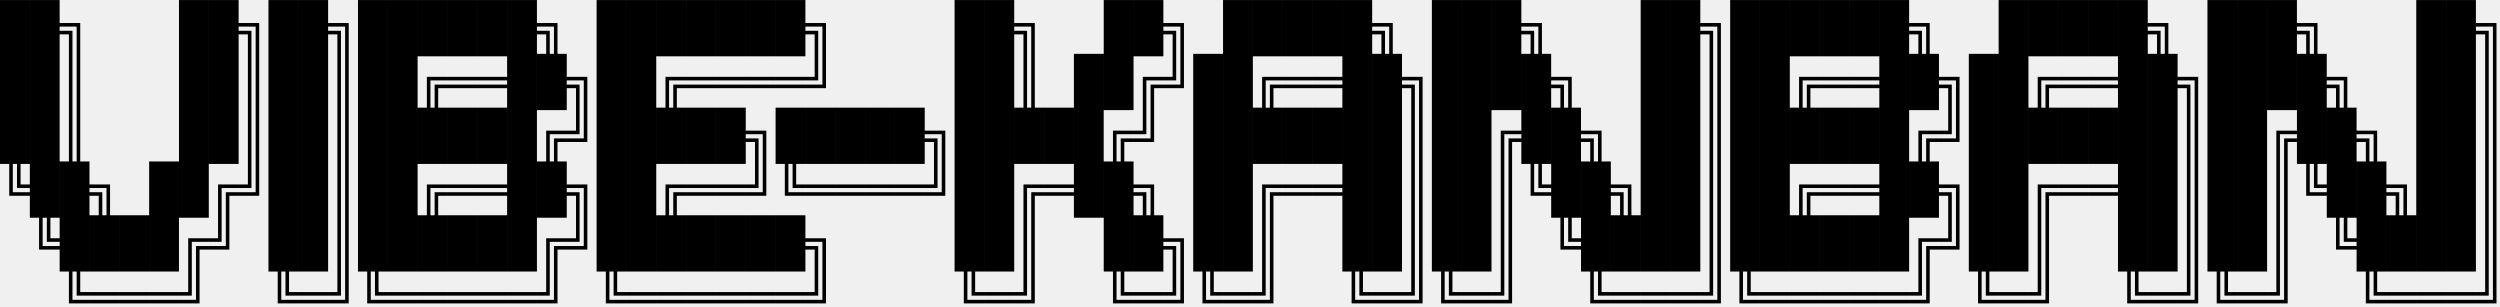
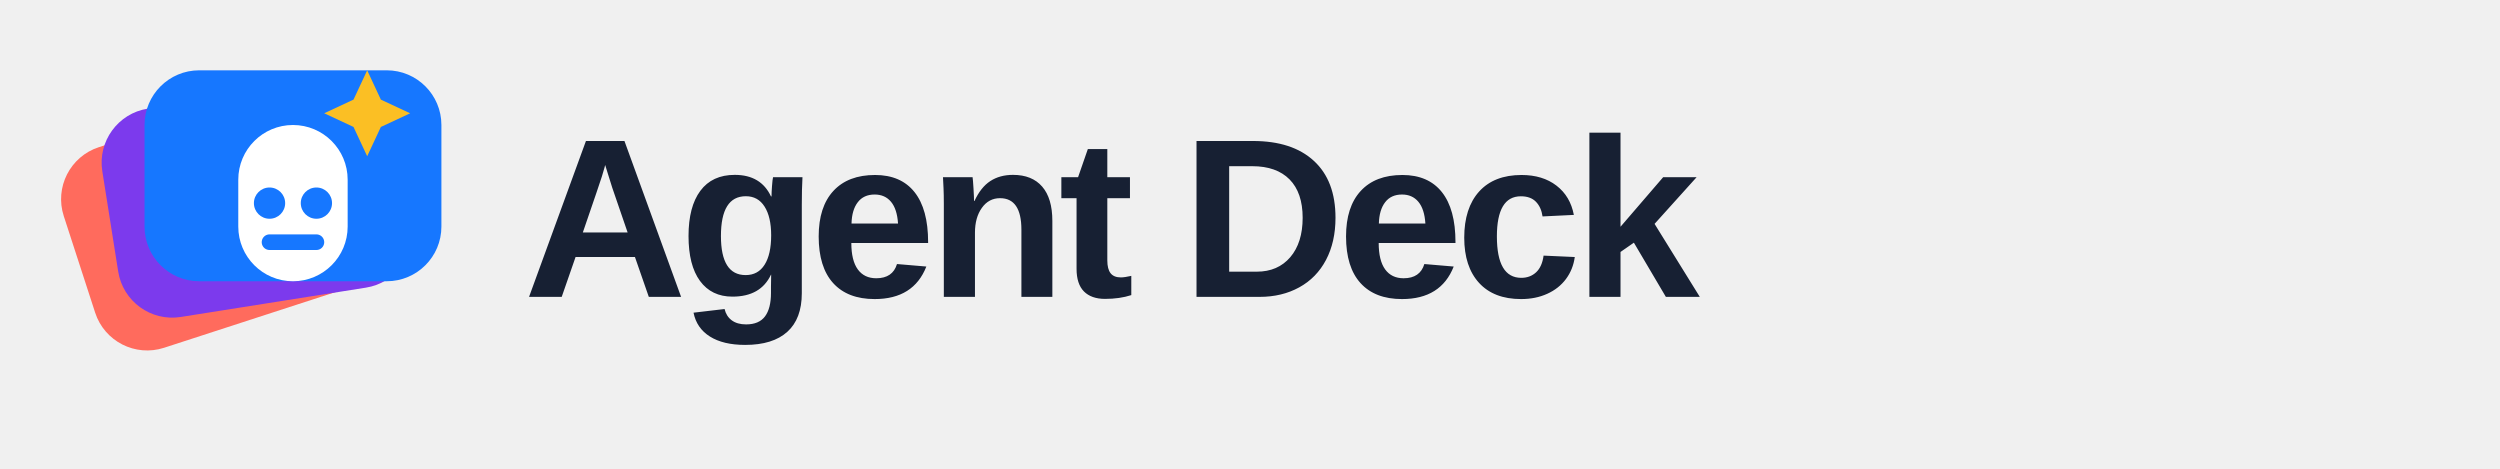
- <svg xmlns="http://www.w3.org/2000/svg" width="604" height="74" viewBox="0 0 604 74" fill="none">
-   <path d="M0 13.604V0.01H7.201V13.604H0ZM7.207 13.604V0.01H14.408V13.604H7.207ZM18.521 13.604V6.426H14.414V5.564H19.383V13.604H18.521ZM16.646 8.301H14.414V7.439H17.508V13.604H16.646V8.301ZM43.242 13.604V0.01H50.443V13.604H43.242ZM50.449 13.604V0.01H57.65V13.604H50.449ZM61.764 13.604V6.426H57.656V5.564H62.625V13.604H61.764ZM59.889 8.301H57.656V7.439H60.75V13.604H59.889V8.301ZM64.863 13.604V0.01H72.064V13.604H64.863ZM72.07 13.604V0.01H79.272V13.604H72.07ZM83.385 13.604V6.426H79.277V5.564H84.246V13.604H83.385ZM81.51 8.301H79.277V7.439H82.371V13.604H81.51V8.301ZM86.484 13.604V0.01H93.686V13.604H86.484ZM93.691 13.604V0.01H100.893V13.604H93.691ZM100.898 13.604V0.01H108.1V13.604H100.898ZM108.105 13.604V0.01H115.307V13.604H108.105ZM115.312 13.604V0.01H122.514V13.604H115.312ZM122.52 13.604V0.01H129.721V13.604H122.52ZM133.834 13.604V6.426H129.727V5.564H134.695V13.604H133.834ZM131.959 8.301H129.727V7.439H132.82V13.604H131.959V8.301ZM144.141 13.604V0.01H151.342V13.604H144.141ZM151.348 13.604V0.01H158.549V13.604H151.348ZM158.555 13.604V0.01H165.756V13.604H158.555ZM165.762 13.604V0.01H172.963V13.604H165.762ZM172.969 13.604V0.01H180.17V13.604H172.969ZM180.176 13.604V0.01H187.377V13.604H180.176ZM187.383 13.604V0.01H194.584V13.604H187.383ZM198.697 13.604V6.426H194.59V5.564H199.559V13.604H198.697ZM196.822 8.301H194.59V7.439H197.684V13.604H196.822V8.301ZM230.625 13.604V0.01H237.826V13.604H230.625ZM237.832 13.604V0.01H245.033V13.604H237.832ZM249.146 13.604V6.426H245.039V5.564H250.008V13.604H249.146ZM247.271 8.301H245.039V7.439H248.133V13.604H247.271V8.301ZM266.66 13.604V0.01H273.861V13.604H266.66ZM273.867 13.604V0.01H281.068V13.604H273.867ZM285.182 13.604V6.426H281.074V5.564H286.043V13.604H285.182ZM283.307 8.301H281.074V7.439H284.168V13.604H283.307V8.301ZM295.488 13.604V0.01H302.689V13.604H295.488ZM302.695 13.604V0.01H309.896V13.604H302.695ZM309.902 13.604V0.01H317.104V13.604H309.902ZM317.109 13.604V0.01H324.311V13.604H317.109ZM324.316 13.604V0.01H331.518V13.604H324.316ZM335.631 13.604V6.426H331.523V5.564H336.492V13.604H335.631ZM333.756 8.301H331.523V7.439H334.617V13.604H333.756V8.301ZM345.938 13.604V0.01H353.139V13.604H345.938ZM353.145 13.604V0.01H360.346V13.604H353.145ZM360.352 13.604V0.01H367.553V13.604H360.352ZM371.666 13.604V6.426H367.559V5.564H372.527V13.604H371.666ZM369.791 8.301H367.559V7.439H370.652V13.604H369.791V8.301ZM396.387 13.604V0.01H403.588V13.604H396.387ZM403.594 13.604V0.01H410.795V13.604H403.594ZM414.908 13.604V6.426H410.801V5.564H415.77V13.604H414.908ZM413.033 8.301H410.801V7.439H413.895V13.604H413.033V8.301ZM418.008 13.604V0.01H425.209V13.604H418.008ZM425.215 13.604V0.01H432.416V13.604H425.215ZM432.422 13.604V0.01H439.623V13.604H432.422ZM439.629 13.604V0.01H446.83V13.604H439.629ZM446.836 13.604V0.01H454.037V13.604H446.836ZM454.043 13.604V0.01H461.244V13.604H454.043ZM465.357 13.604V6.426H461.25V5.564H466.219V13.604H465.357ZM463.482 8.301H461.25V7.439H464.344V13.604H463.482V8.301ZM482.871 13.604V0.01H490.072V13.604H482.871ZM490.078 13.604V0.01H497.279V13.604H490.078ZM497.285 13.604V0.01H504.486V13.604H497.285ZM504.492 13.604V0.01H511.693V13.604H504.492ZM511.699 13.604V0.01H518.9V13.604H511.699ZM523.014 13.604V6.426H518.906V5.564H523.875V13.604H523.014ZM521.139 8.301H518.906V7.439H522V13.604H521.139V8.301ZM533.32 13.604V0.01H540.521V13.604H533.32ZM540.527 13.604V0.01H547.729V13.604H540.527ZM547.734 13.604V0.01H554.936V13.604H547.734ZM559.049 13.604V6.426H554.941V5.564H559.91V13.604H559.049ZM557.174 8.301H554.941V7.439H558.035V13.604H557.174V8.301ZM583.77 13.604V0.01H590.971V13.604H583.77ZM590.977 13.604V0.01H598.178V13.604H590.977ZM602.291 13.604V6.426H598.184V5.564H603.152V13.604H602.291ZM600.416 8.301H598.184V7.439H601.277V13.604H600.416V8.301ZM0 26.604V13.01H7.201V26.604H0ZM7.207 26.604V13.01H14.408V26.604H7.207ZM18.521 26.604V13.01H19.383V26.604H18.521ZM16.646 26.604V13.01H17.508V26.604H16.646ZM43.242 26.604V13.01H50.443V26.604H43.242ZM50.449 26.604V13.01H57.65V26.604H50.449ZM61.764 26.604V13.01H62.625V26.604H61.764ZM59.889 26.604V13.01H60.75V26.604H59.889ZM64.863 26.604V13.01H72.064V26.604H64.863ZM72.07 26.604V13.01H79.272V26.604H72.07ZM83.385 26.604V13.01H84.246V26.604H83.385ZM81.51 26.604V13.01H82.371V26.604H81.51ZM86.484 26.604V13.01H93.686V26.604H86.484ZM93.691 26.604V13.01H100.893V26.604H93.691ZM103.992 26.604H103.131V18.564H108.1V19.426H103.992V26.604ZM105.867 21.301V26.604H105.006V20.439H108.1V21.301H105.867ZM115.307 19.426H108.105V18.564H115.307V19.426ZM115.307 21.301H108.105V20.439H115.307V21.301ZM122.514 19.426H115.312V18.564H122.514V19.426ZM122.514 21.301H115.312V20.439H122.514V21.301ZM122.52 26.604V13.01H129.721V26.604H122.52ZM129.727 26.604V13.01H136.928V26.604H129.727ZM141.041 26.604V19.426H136.934V18.564H141.902V26.604H141.041ZM139.166 21.301H136.934V20.439H140.027V26.604H139.166V21.301ZM144.141 26.604V13.01H151.342V26.604H144.141ZM151.348 26.604V13.01H158.549V26.604H151.348ZM161.648 26.604H160.787V18.564H165.756V19.426H161.648V26.604ZM163.523 21.301V26.604H162.662V20.439H165.756V21.301H163.523ZM172.963 19.426H165.762V18.564H172.963V19.426ZM172.963 21.301H165.762V20.439H172.963V21.301ZM180.17 19.426H172.969V18.564H180.17V19.426ZM180.17 21.301H172.969V20.439H180.17V21.301ZM187.377 19.426H180.176V18.564H187.377V19.426ZM187.377 21.301H180.176V20.439H187.377V21.301ZM194.584 19.426H187.383V18.564H194.584V19.426ZM194.584 21.301H187.383V20.439H194.584V21.301ZM198.697 13.01H199.559V21.301H194.59V20.439H198.697V13.01ZM196.822 18.564V13.01H197.684V19.426H194.59V18.564H196.822ZM230.625 26.604V13.01H237.826V26.604H230.625ZM237.832 26.604V13.01H245.033V26.604H237.832ZM249.146 26.604V13.01H250.008V26.604H249.146ZM247.271 26.604V13.01H248.133V26.604H247.271ZM259.453 26.604V13.01H266.654V26.604H259.453ZM266.66 26.604V13.01H273.861V26.604H266.66ZM276.961 26.604H276.1V18.564H281.068V19.426H276.961V26.604ZM278.836 21.301V26.604H277.975V20.439H281.068V21.301H278.836ZM285.182 13.01H286.043V21.301H281.074V20.439H285.182V13.01ZM283.307 18.564V13.01H284.168V19.426H281.074V18.564H283.307ZM288.281 26.604V13.01H295.482V26.604H288.281ZM295.488 26.604V13.01H302.689V26.604H295.488ZM305.789 26.604H304.928V18.564H309.896V19.426H305.789V26.604ZM307.664 21.301V26.604H306.803V20.439H309.896V21.301H307.664ZM317.104 19.426H309.902V18.564H317.104V19.426ZM317.104 21.301H309.902V20.439H317.104V21.301ZM324.311 19.426H317.109V18.564H324.311V19.426ZM324.311 21.301H317.109V20.439H324.311V21.301ZM324.316 26.604V13.01H331.518V26.604H324.316ZM331.523 26.604V13.01H338.725V26.604H331.523ZM342.838 26.604V19.426H338.73V18.564H343.699V26.604H342.838ZM340.963 21.301H338.73V20.439H341.824V26.604H340.963V21.301ZM345.938 26.604V13.01H353.139V26.604H345.938ZM353.145 26.604V13.01H360.346V26.604H353.145ZM360.352 26.604V13.01H367.553V26.604H360.352ZM367.559 26.604V13.01H374.76V26.604H367.559ZM378.873 26.604V19.426H374.766V18.564H379.734V26.604H378.873ZM376.998 21.301H374.766V20.439H377.859V26.604H376.998V21.301ZM396.387 26.604V13.01H403.588V26.604H396.387ZM403.594 26.604V13.01H410.795V26.604H403.594ZM414.908 26.604V13.01H415.77V26.604H414.908ZM413.033 26.604V13.01H413.895V26.604H413.033ZM418.008 26.604V13.01H425.209V26.604H418.008ZM425.215 26.604V13.01H432.416V26.604H425.215ZM435.516 26.604H434.654V18.564H439.623V19.426H435.516V26.604ZM437.391 21.301V26.604H436.529V20.439H439.623V21.301H437.391ZM446.83 19.426H439.629V18.564H446.83V19.426ZM446.83 21.301H439.629V20.439H446.83V21.301ZM454.037 19.426H446.836V18.564H454.037V19.426ZM454.037 21.301H446.836V20.439H454.037V21.301ZM454.043 26.604V13.01H461.244V26.604H454.043ZM461.25 26.604V13.01H468.451V26.604H461.25ZM472.564 26.604V19.426H468.457V18.564H473.426V26.604H472.564ZM470.689 21.301H468.457V20.439H471.551V26.604H470.689V21.301ZM475.664 26.604V13.01H482.865V26.604H475.664ZM482.871 26.604V13.01H490.072V26.604H482.871ZM493.172 26.604H492.311V18.564H497.279V19.426H493.172V26.604ZM495.047 21.301V26.604H494.186V20.439H497.279V21.301H495.047ZM504.486 19.426H497.285V18.564H504.486V19.426ZM504.486 21.301H497.285V20.439H504.486V21.301ZM511.693 19.426H504.492V18.564H511.693V19.426ZM511.693 21.301H504.492V20.439H511.693V21.301ZM511.699 26.604V13.01H518.9V26.604H511.699ZM518.906 26.604V13.01H526.107V26.604H518.906ZM530.221 26.604V19.426H526.113V18.564H531.082V26.604H530.221ZM528.346 21.301H526.113V20.439H529.207V26.604H528.346V21.301ZM533.32 26.604V13.01H540.521V26.604H533.32ZM540.527 26.604V13.01H547.729V26.604H540.527ZM547.734 26.604V13.01H554.936V26.604H547.734ZM554.941 26.604V13.01H562.143V26.604H554.941ZM566.256 26.604V19.426H562.148V18.564H567.117V26.604H566.256ZM564.381 21.301H562.148V20.439H565.242V26.604H564.381V21.301ZM583.77 26.604V13.01H590.971V26.604H583.77ZM590.977 26.604V13.01H598.178V26.604H590.977ZM602.291 26.604V13.01H603.152V26.604H602.291ZM600.416 26.604V13.01H601.277V26.604H600.416ZM0 39.603V26.01H7.201V39.603H0ZM7.207 39.603V26.01H14.408V39.603H7.207ZM18.521 39.603V26.01H19.383V39.603H18.521ZM16.646 39.603V26.01H17.508V39.603H16.646ZM43.242 39.603V26.01H50.443V39.603H43.242ZM50.449 39.603V26.01H57.65V39.603H50.449ZM61.764 39.603V26.01H62.625V39.603H61.764ZM59.889 39.603V26.01H60.75V39.603H59.889ZM64.863 39.603V26.01H72.064V39.603H64.863ZM72.07 39.603V26.01H79.272V39.603H72.07ZM83.385 39.603V26.01H84.246V39.603H83.385ZM81.51 39.603V26.01H82.371V39.603H81.51ZM86.484 39.603V26.01H93.686V39.603H86.484ZM93.691 39.603V26.01H100.893V39.603H93.691ZM100.898 39.603V26.01H108.1V39.603H100.898ZM108.105 39.603V26.01H115.307V39.603H108.105ZM115.312 39.603V26.01H122.514V39.603H115.312ZM122.52 39.603V26.01H129.721V39.603H122.52ZM132.82 39.603H131.959V31.564H136.928V32.426H132.82V39.603ZM134.695 34.301V39.603H133.834V33.44H136.928V34.301H134.695ZM141.041 26.01H141.902V34.301H136.934V33.44H141.041V26.01ZM139.166 31.564V26.01H140.027V32.426H136.934V31.564H139.166ZM144.141 39.603V26.01H151.342V39.603H144.141ZM151.348 39.603V26.01H158.549V39.603H151.348ZM158.555 39.603V26.01H165.756V39.603H158.555ZM165.762 39.603V26.01H172.963V39.603H165.762ZM172.969 39.603V26.01H180.17V39.603H172.969ZM184.283 39.603V32.426H180.176V31.564H185.145V39.603H184.283ZM182.408 34.301H180.176V33.44H183.27V39.603H182.408V34.301ZM187.383 39.603V26.01H194.584V39.603H187.383ZM194.59 39.603V26.01H201.791V39.603H194.59ZM201.797 39.603V26.01H208.998V39.603H201.797ZM209.004 39.603V26.01H216.205V39.603H209.004ZM216.211 39.603V26.01H223.412V39.603H216.211ZM227.525 39.603V32.426H223.418V31.564H228.387V39.603H227.525ZM225.65 34.301H223.418V33.44H226.512V39.603H225.65V34.301ZM230.625 39.603V26.01H237.826V39.603H230.625ZM237.832 39.603V26.01H245.033V39.603H237.832ZM245.039 39.603V26.01H252.24V39.603H245.039ZM252.246 39.603V26.01H259.447V39.603H252.246ZM259.453 39.603V26.01H266.654V39.603H259.453ZM269.754 39.603H268.893V31.564H273.861V32.426H269.754V39.603ZM271.629 34.301V39.603H270.768V33.44H273.861V34.301H271.629ZM277.975 26.01H278.836V34.301H273.867V33.44H277.975V26.01ZM276.1 31.564V26.01H276.961V32.426H273.867V31.564H276.1ZM288.281 39.603V26.01H295.482V39.603H288.281ZM295.488 39.603V26.01H302.689V39.603H295.488ZM302.695 39.603V26.01H309.896V39.603H302.695ZM309.902 39.603V26.01H317.104V39.603H309.902ZM317.109 39.603V26.01H324.311V39.603H317.109ZM324.316 39.603V26.01H331.518V39.603H324.316ZM331.523 39.603V26.01H338.725V39.603H331.523ZM342.838 39.603V26.01H343.699V39.603H342.838ZM340.963 39.603V26.01H341.824V39.603H340.963ZM345.938 39.603V26.01H353.139V39.603H345.938ZM353.145 39.603V26.01H360.346V39.603H353.145ZM363.445 39.603H362.584V31.564H367.553V32.426H363.445V39.603ZM365.32 34.301V39.603H364.459V33.44H367.553V34.301H365.32ZM367.559 39.603V26.01H374.76V39.603H367.559ZM374.766 39.603V26.01H381.967V39.603H374.766ZM386.08 39.603V32.426H381.973V31.564H386.941V39.603H386.08ZM384.205 34.301H381.973V33.44H385.066V39.603H384.205V34.301ZM396.387 39.603V26.01H403.588V39.603H396.387ZM403.594 39.603V26.01H410.795V39.603H403.594ZM414.908 39.603V26.01H415.77V39.603H414.908ZM413.033 39.603V26.01H413.895V39.603H413.033ZM418.008 39.603V26.01H425.209V39.603H418.008ZM425.215 39.603V26.01H432.416V39.603H425.215ZM432.422 39.603V26.01H439.623V39.603H432.422ZM439.629 39.603V26.01H446.83V39.603H439.629ZM446.836 39.603V26.01H454.037V39.603H446.836ZM454.043 39.603V26.01H461.244V39.603H454.043ZM464.344 39.603H463.482V31.564H468.451V32.426H464.344V39.603ZM466.219 34.301V39.603H465.357V33.44H468.451V34.301H466.219ZM472.564 26.01H473.426V34.301H468.457V33.44H472.564V26.01ZM470.689 31.564V26.01H471.551V32.426H468.457V31.564H470.689ZM475.664 39.603V26.01H482.865V39.603H475.664ZM482.871 39.603V26.01H490.072V39.603H482.871ZM490.078 39.603V26.01H497.279V39.603H490.078ZM497.285 39.603V26.01H504.486V39.603H497.285ZM504.492 39.603V26.01H511.693V39.603H504.492ZM511.699 39.603V26.01H518.9V39.603H511.699ZM518.906 39.603V26.01H526.107V39.603H518.906ZM530.221 39.603V26.01H531.082V39.603H530.221ZM528.346 39.603V26.01H529.207V39.603H528.346ZM533.32 39.603V26.01H540.521V39.603H533.32ZM540.527 39.603V26.01H547.729V39.603H540.527ZM550.828 39.603H549.967V31.564H554.936V32.426H550.828V39.603ZM552.703 34.301V39.603H551.842V33.44H554.936V34.301H552.703ZM554.941 39.603V26.01H562.143V39.603H554.941ZM562.148 39.603V26.01H569.35V39.603H562.148ZM573.463 39.603V32.426H569.355V31.564H574.324V39.603H573.463ZM571.588 34.301H569.355V33.44H572.449V39.603H571.588V34.301ZM583.77 39.603V26.01H590.971V39.603H583.77ZM590.977 39.603V26.01H598.178V39.603H590.977ZM602.291 39.603V26.01H603.152V39.603H602.291ZM600.416 39.603V26.01H601.277V39.603H600.416ZM3.094 39.01V46.44H7.201V47.301H2.232V39.01H3.094ZM4.969 44.565H7.201V45.426H4.107V39.01H4.969V44.565ZM7.207 52.603V39.01H14.408V52.603H7.207ZM14.414 52.603V39.01H21.615V52.603H14.414ZM25.729 52.603V45.426H21.621V44.565H26.59V52.603H25.729ZM23.854 47.301H21.621V46.44H24.715V52.603H23.854V47.301ZM36.035 52.603V39.01H43.236V52.603H36.035ZM43.242 52.603V39.01H50.443V52.603H43.242ZM53.543 52.603H52.682V44.565H57.65V45.426H53.543V52.603ZM55.418 47.301V52.603H54.557V46.44H57.65V47.301H55.418ZM61.764 39.01H62.625V47.301H57.656V46.44H61.764V39.01ZM59.889 44.565V39.01H60.75V45.426H57.656V44.565H59.889ZM64.863 52.603V39.01H72.064V52.603H64.863ZM72.07 52.603V39.01H79.272V52.603H72.07ZM83.385 52.603V39.01H84.246V52.603H83.385ZM81.51 52.603V39.01H82.371V52.603H81.51ZM86.484 52.603V39.01H93.686V52.603H86.484ZM93.691 52.603V39.01H100.893V52.603H93.691ZM103.992 52.603H103.131V44.565H108.1V45.426H103.992V52.603ZM105.867 47.301V52.603H105.006V46.44H108.1V47.301H105.867ZM115.307 45.426H108.105V44.565H115.307V45.426ZM115.307 47.301H108.105V46.44H115.307V47.301ZM122.514 45.426H115.312V44.565H122.514V45.426ZM122.514 47.301H115.312V46.44H122.514V47.301ZM122.52 52.603V39.01H129.721V52.603H122.52ZM129.727 52.603V39.01H136.928V52.603H129.727ZM141.041 52.603V45.426H136.934V44.565H141.902V52.603H141.041ZM139.166 47.301H136.934V46.44H140.027V52.603H139.166V47.301ZM144.141 52.603V39.01H151.342V52.603H144.141ZM151.348 52.603V39.01H158.549V52.603H151.348ZM161.648 52.603H160.787V44.565H165.756V45.426H161.648V52.603ZM163.523 47.301V52.603H162.662V46.44H165.756V47.301H163.523ZM172.963 45.426H165.762V44.565H172.963V45.426ZM172.963 47.301H165.762V46.44H172.963V47.301ZM180.17 45.426H172.969V44.565H180.17V45.426ZM180.17 47.301H172.969V46.44H180.17V47.301ZM184.283 39.01H185.145V47.301H180.176V46.44H184.283V39.01ZM182.408 44.565V39.01H183.27V45.426H180.176V44.565H182.408ZM190.477 39.01V46.44H194.584V47.301H189.615V39.01H190.477ZM192.352 44.565H194.584V45.426H191.49V39.01H192.352V44.565ZM201.791 45.426H194.59V44.565H201.791V45.426ZM201.791 47.301H194.59V46.44H201.791V47.301ZM208.998 45.426H201.797V44.565H208.998V45.426ZM208.998 47.301H201.797V46.44H208.998V47.301ZM216.205 45.426H209.004V44.565H216.205V45.426ZM216.205 47.301H209.004V46.44H216.205V47.301ZM223.412 45.426H216.211V44.565H223.412V45.426ZM223.412 47.301H216.211V46.44H223.412V47.301ZM227.525 39.01H228.387V47.301H223.418V46.44H227.525V39.01ZM225.65 44.565V39.01H226.512V45.426H223.418V44.565H225.65ZM230.625 52.603V39.01H237.826V52.603H230.625ZM237.832 52.603V39.01H245.033V52.603H237.832ZM248.133 52.603H247.271V44.565H252.24V45.426H248.133V52.603ZM250.008 47.301V52.603H249.146V46.44H252.24V47.301H250.008ZM259.447 45.426H252.246V44.565H259.447V45.426ZM259.447 47.301H252.246V46.44H259.447V47.301ZM259.453 52.603V39.01H266.654V52.603H259.453ZM266.66 52.603V39.01H273.861V52.603H266.66ZM277.975 52.603V45.426H273.867V44.565H278.836V52.603H277.975ZM276.1 47.301H273.867V46.44H276.961V52.603H276.1V47.301ZM288.281 52.603V39.01H295.482V52.603H288.281ZM295.488 52.603V39.01H302.689V52.603H295.488ZM305.789 52.603H304.928V44.565H309.896V45.426H305.789V52.603ZM307.664 47.301V52.603H306.803V46.44H309.896V47.301H307.664ZM317.104 45.426H309.902V44.565H317.104V45.426ZM317.104 47.301H309.902V46.44H317.104V47.301ZM324.311 45.426H317.109V44.565H324.311V45.426ZM324.311 47.301H317.109V46.44H324.311V47.301ZM324.316 52.603V39.01H331.518V52.603H324.316ZM331.523 52.603V39.01H338.725V52.603H331.523ZM342.838 52.603V39.01H343.699V52.603H342.838ZM340.963 52.603V39.01H341.824V52.603H340.963ZM345.938 52.603V39.01H353.139V52.603H345.938ZM353.145 52.603V39.01H360.346V52.603H353.145ZM364.459 52.603V39.01H365.32V52.603H364.459ZM362.584 52.603V39.01H363.445V52.603H362.584ZM370.652 39.01V46.44H374.76V47.301H369.791V39.01H370.652ZM372.527 44.565H374.76V45.426H371.666V39.01H372.527V44.565ZM374.766 52.603V39.01H381.967V52.603H374.766ZM381.973 52.603V39.01H389.174V52.603H381.973ZM393.287 52.603V45.426H389.18V44.565H394.148V52.603H393.287ZM391.412 47.301H389.18V46.44H392.273V52.603H391.412V47.301ZM396.387 52.603V39.01H403.588V52.603H396.387ZM403.594 52.603V39.01H410.795V52.603H403.594ZM414.908 52.603V39.01H415.77V52.603H414.908ZM413.033 52.603V39.01H413.895V52.603H413.033ZM418.008 52.603V39.01H425.209V52.603H418.008ZM425.215 52.603V39.01H432.416V52.603H425.215ZM435.516 52.603H434.654V44.565H439.623V45.426H435.516V52.603ZM437.391 47.301V52.603H436.529V46.44H439.623V47.301H437.391ZM446.83 45.426H439.629V44.565H446.83V45.426ZM446.83 47.301H439.629V46.44H446.83V47.301ZM454.037 45.426H446.836V44.565H454.037V45.426ZM454.037 47.301H446.836V46.44H454.037V47.301ZM454.043 52.603V39.01H461.244V52.603H454.043ZM461.25 52.603V39.01H468.451V52.603H461.25ZM472.564 52.603V45.426H468.457V44.565H473.426V52.603H472.564ZM470.689 47.301H468.457V46.44H471.551V52.603H470.689V47.301ZM475.664 52.603V39.01H482.865V52.603H475.664ZM482.871 52.603V39.01H490.072V52.603H482.871ZM493.172 52.603H492.311V44.565H497.279V45.426H493.172V52.603ZM495.047 47.301V52.603H494.186V46.44H497.279V47.301H495.047ZM504.486 45.426H497.285V44.565H504.486V45.426ZM504.486 47.301H497.285V46.44H504.486V47.301ZM511.693 45.426H504.492V44.565H511.693V45.426ZM511.693 47.301H504.492V46.44H511.693V47.301ZM511.699 52.603V39.01H518.9V52.603H511.699ZM518.906 52.603V39.01H526.107V52.603H518.906ZM530.221 52.603V39.01H531.082V52.603H530.221ZM528.346 52.603V39.01H529.207V52.603H528.346ZM533.32 52.603V39.01H540.521V52.603H533.32ZM540.527 52.603V39.01H547.729V52.603H540.527ZM551.842 52.603V39.01H552.703V52.603H551.842ZM549.967 52.603V39.01H550.828V52.603H549.967ZM558.035 39.01V46.44H562.143V47.301H557.174V39.01H558.035ZM559.91 44.565H562.143V45.426H559.049V39.01H559.91V44.565ZM562.148 52.603V39.01H569.35V52.603H562.148ZM569.355 52.603V39.01H576.557V52.603H569.355ZM580.67 52.603V45.426H576.562V44.565H581.531V52.603H580.67ZM578.795 47.301H576.562V46.44H579.656V52.603H578.795V47.301ZM583.77 52.603V39.01H590.971V52.603H583.77ZM590.977 52.603V39.01H598.178V52.603H590.977ZM602.291 52.603V39.01H603.152V52.603H602.291ZM600.416 52.603V39.01H601.277V52.603H600.416ZM10.301 52.01V59.44H14.408V60.301H9.439V52.01H10.301ZM12.176 57.565H14.408V58.426H11.315V52.01H12.176V57.565ZM14.414 65.603V52.01H21.615V65.603H14.414ZM21.621 65.603V52.01H28.822V65.603H21.621ZM28.828 65.603V52.01H36.029V65.603H28.828ZM36.035 65.603V52.01H43.236V65.603H36.035ZM46.336 65.603H45.475V57.565H50.443V58.426H46.336V65.603ZM48.211 60.301V65.603H47.35V59.44H50.443V60.301H48.211ZM54.557 52.01H55.418V60.301H50.449V59.44H54.557V52.01ZM52.682 57.565V52.01H53.543V58.426H50.449V57.565H52.682ZM64.863 65.603V52.01H72.064V65.603H64.863ZM72.07 65.603V52.01H79.272V65.603H72.07ZM83.385 65.603V52.01H84.246V65.603H83.385ZM81.51 65.603V52.01H82.371V65.603H81.51ZM86.484 65.603V52.01H93.686V65.603H86.484ZM93.691 65.603V52.01H100.893V65.603H93.691ZM100.898 65.603V52.01H108.1V65.603H100.898ZM108.105 65.603V52.01H115.307V65.603H108.105ZM115.312 65.603V52.01H122.514V65.603H115.312ZM122.52 65.603V52.01H129.721V65.603H122.52ZM132.82 65.603H131.959V57.565H136.928V58.426H132.82V65.603ZM134.695 60.301V65.603H133.834V59.44H136.928V60.301H134.695ZM141.041 52.01H141.902V60.301H136.934V59.44H141.041V52.01ZM139.166 57.565V52.01H140.027V58.426H136.934V57.565H139.166ZM144.141 65.603V52.01H151.342V65.603H144.141ZM151.348 65.603V52.01H158.549V65.603H151.348ZM158.555 65.603V52.01H165.756V65.603H158.555ZM165.762 65.603V52.01H172.963V65.603H165.762ZM172.969 65.603V52.01H180.17V65.603H172.969ZM180.176 65.603V52.01H187.377V65.603H180.176ZM187.383 65.603V52.01H194.584V65.603H187.383ZM198.697 65.603V58.426H194.59V57.565H199.559V65.603H198.697ZM196.822 60.301H194.59V59.44H197.684V65.603H196.822V60.301ZM230.625 65.603V52.01H237.826V65.603H230.625ZM237.832 65.603V52.01H245.033V65.603H237.832ZM249.146 65.603V52.01H250.008V65.603H249.146ZM247.271 65.603V52.01H248.133V65.603H247.271ZM266.66 65.603V52.01H273.861V65.603H266.66ZM273.867 65.603V52.01H281.068V65.603H273.867ZM285.182 65.603V58.426H281.074V57.565H286.043V65.603H285.182ZM283.307 60.301H281.074V59.44H284.168V65.603H283.307V60.301ZM288.281 65.603V52.01H295.482V65.603H288.281ZM295.488 65.603V52.01H302.689V65.603H295.488ZM306.803 65.603V52.01H307.664V65.603H306.803ZM304.928 65.603V52.01H305.789V65.603H304.928ZM324.316 65.603V52.01H331.518V65.603H324.316ZM331.523 65.603V52.01H338.725V65.603H331.523ZM342.838 65.603V52.01H343.699V65.603H342.838ZM340.963 65.603V52.01H341.824V65.603H340.963ZM345.938 65.603V52.01H353.139V65.603H345.938ZM353.145 65.603V52.01H360.346V65.603H353.145ZM364.459 65.603V52.01H365.32V65.603H364.459ZM362.584 65.603V52.01H363.445V65.603H362.584ZM377.859 52.01V59.44H381.967V60.301H376.998V52.01H377.859ZM379.734 57.565H381.967V58.426H378.873V52.01H379.734V57.565ZM381.973 65.603V52.01H389.174V65.603H381.973ZM389.18 65.603V52.01H396.381V65.603H389.18ZM396.387 65.603V52.01H403.588V65.603H396.387ZM403.594 65.603V52.01H410.795V65.603H403.594ZM414.908 65.603V52.01H415.77V65.603H414.908ZM413.033 65.603V52.01H413.895V65.603H413.033ZM418.008 65.603V52.01H425.209V65.603H418.008ZM425.215 65.603V52.01H432.416V65.603H425.215ZM432.422 65.603V52.01H439.623V65.603H432.422ZM439.629 65.603V52.01H446.83V65.603H439.629ZM446.836 65.603V52.01H454.037V65.603H446.836ZM454.043 65.603V52.01H461.244V65.603H454.043ZM464.344 65.603H463.482V57.565H468.451V58.426H464.344V65.603ZM466.219 60.301V65.603H465.357V59.44H468.451V60.301H466.219ZM472.564 52.01H473.426V60.301H468.457V59.44H472.564V52.01ZM470.689 57.565V52.01H471.551V58.426H468.457V57.565H470.689ZM475.664 65.603V52.01H482.865V65.603H475.664ZM482.871 65.603V52.01H490.072V65.603H482.871ZM494.186 65.603V52.01H495.047V65.603H494.186ZM492.311 65.603V52.01H493.172V65.603H492.311ZM511.699 65.603V52.01H518.9V65.603H511.699ZM518.906 65.603V52.01H526.107V65.603H518.906ZM530.221 65.603V52.01H531.082V65.603H530.221ZM528.346 65.603V52.01H529.207V65.603H528.346ZM533.32 65.603V52.01H540.521V65.603H533.32ZM540.527 65.603V52.01H547.729V65.603H540.527ZM551.842 65.603V52.01H552.703V65.603H551.842ZM549.967 65.603V52.01H550.828V65.603H549.967ZM565.242 52.01V59.44H569.35V60.301H564.381V52.01H565.242ZM567.117 57.565H569.35V58.426H566.256V52.01H567.117V57.565ZM569.355 65.603V52.01H576.557V65.603H569.355ZM576.562 65.603V52.01H583.764V65.603H576.562ZM583.77 65.603V52.01H590.971V65.603H583.77ZM590.977 65.603V52.01H598.178V65.603H590.977ZM602.291 65.603V52.01H603.152V65.603H602.291ZM600.416 65.603V52.01H601.277V65.603H600.416ZM17.508 65.01V72.439H21.615V73.301H16.646V65.01H17.508ZM19.383 70.564H21.615V71.426H18.521V65.01H19.383V70.564ZM28.822 71.426H21.621V70.564H28.822V71.426ZM28.822 73.301H21.621V72.439H28.822V73.301ZM36.029 71.426H28.828V70.564H36.029V71.426ZM36.029 73.301H28.828V72.439H36.029V73.301ZM43.236 71.426H36.035V70.564H43.236V71.426ZM43.236 73.301H36.035V72.439H43.236V73.301ZM47.35 65.01H48.211V73.301H43.242V72.439H47.35V65.01ZM45.475 70.564V65.01H46.336V71.426H43.242V70.564H45.475ZM67.957 65.01V72.439H72.064V73.301H67.096V65.01H67.957ZM69.832 70.564H72.064V71.426H68.971V65.01H69.832V70.564ZM79.272 71.426H72.07V70.564H79.272V71.426ZM79.272 73.301H72.07V72.439H79.272V73.301ZM83.385 65.01H84.246V73.301H79.277V72.439H83.385V65.01ZM81.51 70.564V65.01H82.371V71.426H79.277V70.564H81.51ZM89.578 65.01V72.439H93.686V73.301H88.717V65.01H89.578ZM91.453 70.564H93.686V71.426H90.592V65.01H91.453V70.564ZM100.893 71.426H93.691V70.564H100.893V71.426ZM100.893 73.301H93.691V72.439H100.893V73.301ZM108.1 71.426H100.898V70.564H108.1V71.426ZM108.1 73.301H100.898V72.439H108.1V73.301ZM115.307 71.426H108.105V70.564H115.307V71.426ZM115.307 73.301H108.105V72.439H115.307V73.301ZM122.514 71.426H115.312V70.564H122.514V71.426ZM122.514 73.301H115.312V72.439H122.514V73.301ZM129.721 71.426H122.52V70.564H129.721V71.426ZM129.721 73.301H122.52V72.439H129.721V73.301ZM133.834 65.01H134.695V73.301H129.727V72.439H133.834V65.01ZM131.959 70.564V65.01H132.82V71.426H129.727V70.564H131.959ZM147.234 65.01V72.439H151.342V73.301H146.373V65.01H147.234ZM149.109 70.564H151.342V71.426H148.248V65.01H149.109V70.564ZM158.549 71.426H151.348V70.564H158.549V71.426ZM158.549 73.301H151.348V72.439H158.549V73.301ZM165.756 71.426H158.555V70.564H165.756V71.426ZM165.756 73.301H158.555V72.439H165.756V73.301ZM172.963 71.426H165.762V70.564H172.963V71.426ZM172.963 73.301H165.762V72.439H172.963V73.301ZM180.17 71.426H172.969V70.564H180.17V71.426ZM180.17 73.301H172.969V72.439H180.17V73.301ZM187.377 71.426H180.176V70.564H187.377V71.426ZM187.377 73.301H180.176V72.439H187.377V73.301ZM194.584 71.426H187.383V70.564H194.584V71.426ZM194.584 73.301H187.383V72.439H194.584V73.301ZM198.697 65.01H199.559V73.301H194.59V72.439H198.697V65.01ZM196.822 70.564V65.01H197.684V71.426H194.59V70.564H196.822ZM233.719 65.01V72.439H237.826V73.301H232.857V65.01H233.719ZM235.594 70.564H237.826V71.426H234.732V65.01H235.594V70.564ZM245.033 71.426H237.832V70.564H245.033V71.426ZM245.033 73.301H237.832V72.439H245.033V73.301ZM249.146 65.01H250.008V73.301H245.039V72.439H249.146V65.01ZM247.271 70.564V65.01H248.133V71.426H245.039V70.564H247.271ZM269.754 65.01V72.439H273.861V73.301H268.893V65.01H269.754ZM271.629 70.564H273.861V71.426H270.768V65.01H271.629V70.564ZM281.068 71.426H273.867V70.564H281.068V71.426ZM281.068 73.301H273.867V72.439H281.068V73.301ZM285.182 65.01H286.043V73.301H281.074V72.439H285.182V65.01ZM283.307 70.564V65.01H284.168V71.426H281.074V70.564H283.307ZM291.375 65.01V72.439H295.482V73.301H290.514V65.01H291.375ZM293.25 70.564H295.482V71.426H292.389V65.01H293.25V70.564ZM302.689 71.426H295.488V70.564H302.689V71.426ZM302.689 73.301H295.488V72.439H302.689V73.301ZM306.803 65.01H307.664V73.301H302.695V72.439H306.803V65.01ZM304.928 70.564V65.01H305.789V71.426H302.695V70.564H304.928ZM327.41 65.01V72.439H331.518V73.301H326.549V65.01H327.41ZM329.285 70.564H331.518V71.426H328.424V65.01H329.285V70.564ZM338.725 71.426H331.523V70.564H338.725V71.426ZM338.725 73.301H331.523V72.439H338.725V73.301ZM342.838 65.01H343.699V73.301H338.73V72.439H342.838V65.01ZM340.963 70.564V65.01H341.824V71.426H338.73V70.564H340.963ZM349.031 65.01V72.439H353.139V73.301H348.17V65.01H349.031ZM350.906 70.564H353.139V71.426H350.045V65.01H350.906V70.564ZM360.346 71.426H353.145V70.564H360.346V71.426ZM360.346 73.301H353.145V72.439H360.346V73.301ZM364.459 65.01H365.32V73.301H360.352V72.439H364.459V65.01ZM362.584 70.564V65.01H363.445V71.426H360.352V70.564H362.584ZM385.066 65.01V72.439H389.174V73.301H384.205V65.01H385.066ZM386.941 70.564H389.174V71.426H386.08V65.01H386.941V70.564ZM396.381 71.426H389.18V70.564H396.381V71.426ZM396.381 73.301H389.18V72.439H396.381V73.301ZM403.588 71.426H396.387V70.564H403.588V71.426ZM403.588 73.301H396.387V72.439H403.588V73.301ZM410.795 71.426H403.594V70.564H410.795V71.426ZM410.795 73.301H403.594V72.439H410.795V73.301ZM414.908 65.01H415.77V73.301H410.801V72.439H414.908V65.01ZM413.033 70.564V65.01H413.895V71.426H410.801V70.564H413.033ZM421.102 65.01V72.439H425.209V73.301H420.24V65.01H421.102ZM422.977 70.564H425.209V71.426H422.115V65.01H422.977V70.564ZM432.416 71.426H425.215V70.564H432.416V71.426ZM432.416 73.301H425.215V72.439H432.416V73.301ZM439.623 71.426H432.422V70.564H439.623V71.426ZM439.623 73.301H432.422V72.439H439.623V73.301ZM446.83 71.426H439.629V70.564H446.83V71.426ZM446.83 73.301H439.629V72.439H446.83V73.301ZM454.037 71.426H446.836V70.564H454.037V71.426ZM454.037 73.301H446.836V72.439H454.037V73.301ZM461.244 71.426H454.043V70.564H461.244V71.426ZM461.244 73.301H454.043V72.439H461.244V73.301ZM465.357 65.01H466.219V73.301H461.25V72.439H465.357V65.01ZM463.482 70.564V65.01H464.344V71.426H461.25V70.564H463.482ZM478.758 65.01V72.439H482.865V73.301H477.896V65.01H478.758ZM480.633 70.564H482.865V71.426H479.771V65.01H480.633V70.564ZM490.072 71.426H482.871V70.564H490.072V71.426ZM490.072 73.301H482.871V72.439H490.072V73.301ZM494.186 65.01H495.047V73.301H490.078V72.439H494.186V65.01ZM492.311 70.564V65.01H493.172V71.426H490.078V70.564H492.311ZM514.793 65.01V72.439H518.9V73.301H513.932V65.01H514.793ZM516.668 70.564H518.9V71.426H515.807V65.01H516.668V70.564ZM526.107 71.426H518.906V70.564H526.107V71.426ZM526.107 73.301H518.906V72.439H526.107V73.301ZM530.221 65.01H531.082V73.301H526.113V72.439H530.221V65.01ZM528.346 70.564V65.01H529.207V71.426H526.113V70.564H528.346ZM536.414 65.01V72.439H540.521V73.301H535.553V65.01H536.414ZM538.289 70.564H540.521V71.426H537.428V65.01H538.289V70.564ZM547.729 71.426H540.527V70.564H547.729V71.426ZM547.729 73.301H540.527V72.439H547.729V73.301ZM551.842 65.01H552.703V73.301H547.734V72.439H551.842V65.01ZM549.967 70.564V65.01H550.828V71.426H547.734V70.564H549.967ZM572.449 65.01V72.439H576.557V73.301H571.588V65.01H572.449ZM574.324 70.564H576.557V71.426H573.463V65.01H574.324V70.564ZM583.764 71.426H576.562V70.564H583.764V71.426ZM583.764 73.301H576.562V72.439H583.764V73.301ZM590.971 71.426H583.77V70.564H590.971V71.426ZM590.971 73.301H583.77V72.439H590.971V73.301ZM598.178 71.426H590.977V70.564H598.178V71.426ZM598.178 73.301H590.977V72.439H598.178V73.301ZM602.291 65.01H603.152V73.301H598.184V72.439H602.291V65.01ZM600.416 70.564V65.01H601.277V71.426H598.184V70.564H600.416Z" fill="black" />
+ <svg xmlns="http://www.w3.org/2000/svg" width="640" height="120" viewBox="0 0 640 120" fill="none" role="img" aria-labelledby="title desc">
+   <rect x="12" y="42" width="76" height="54" rx="14" transform="rotate(-18 12 42)" fill="#FF6B5D" />
+   <rect x="24" y="30" width="76" height="54" rx="14" transform="rotate(-9 24 30)" fill="#7C3AED" />
+   <rect x="37" y="18" width="76" height="54" rx="14" fill="#1677FF" />
+   <path d="M61 46C61 38.268 67.268 32 75 32C82.732 32 89 38.268 89 46V58C89 65.732 82.732 72 75 72C67.268 72 61 65.732 61 58V46Z" fill="white" />
+   <circle cx="69" cy="52" r="4" fill="#1677FF" />
+   <circle cx="81" cy="52" r="4" fill="#1677FF" />
+   <path d="M69 62H81" stroke="#1677FF" stroke-width="4" stroke-linecap="round" />
+   <path d="M94 18L97.5 25.5L105 29L97.5 32.5L94 40L90.5 32.5L83 29L90.5 25.5L94 18Z" fill="#FBBF24" />
+   <text x="134" y="76" fill="#172033" font-family="Arial, Helvetica, sans-serif" font-size="58" font-weight="700" letter-spacing="-2">Agent Deck</text>
</svg>
